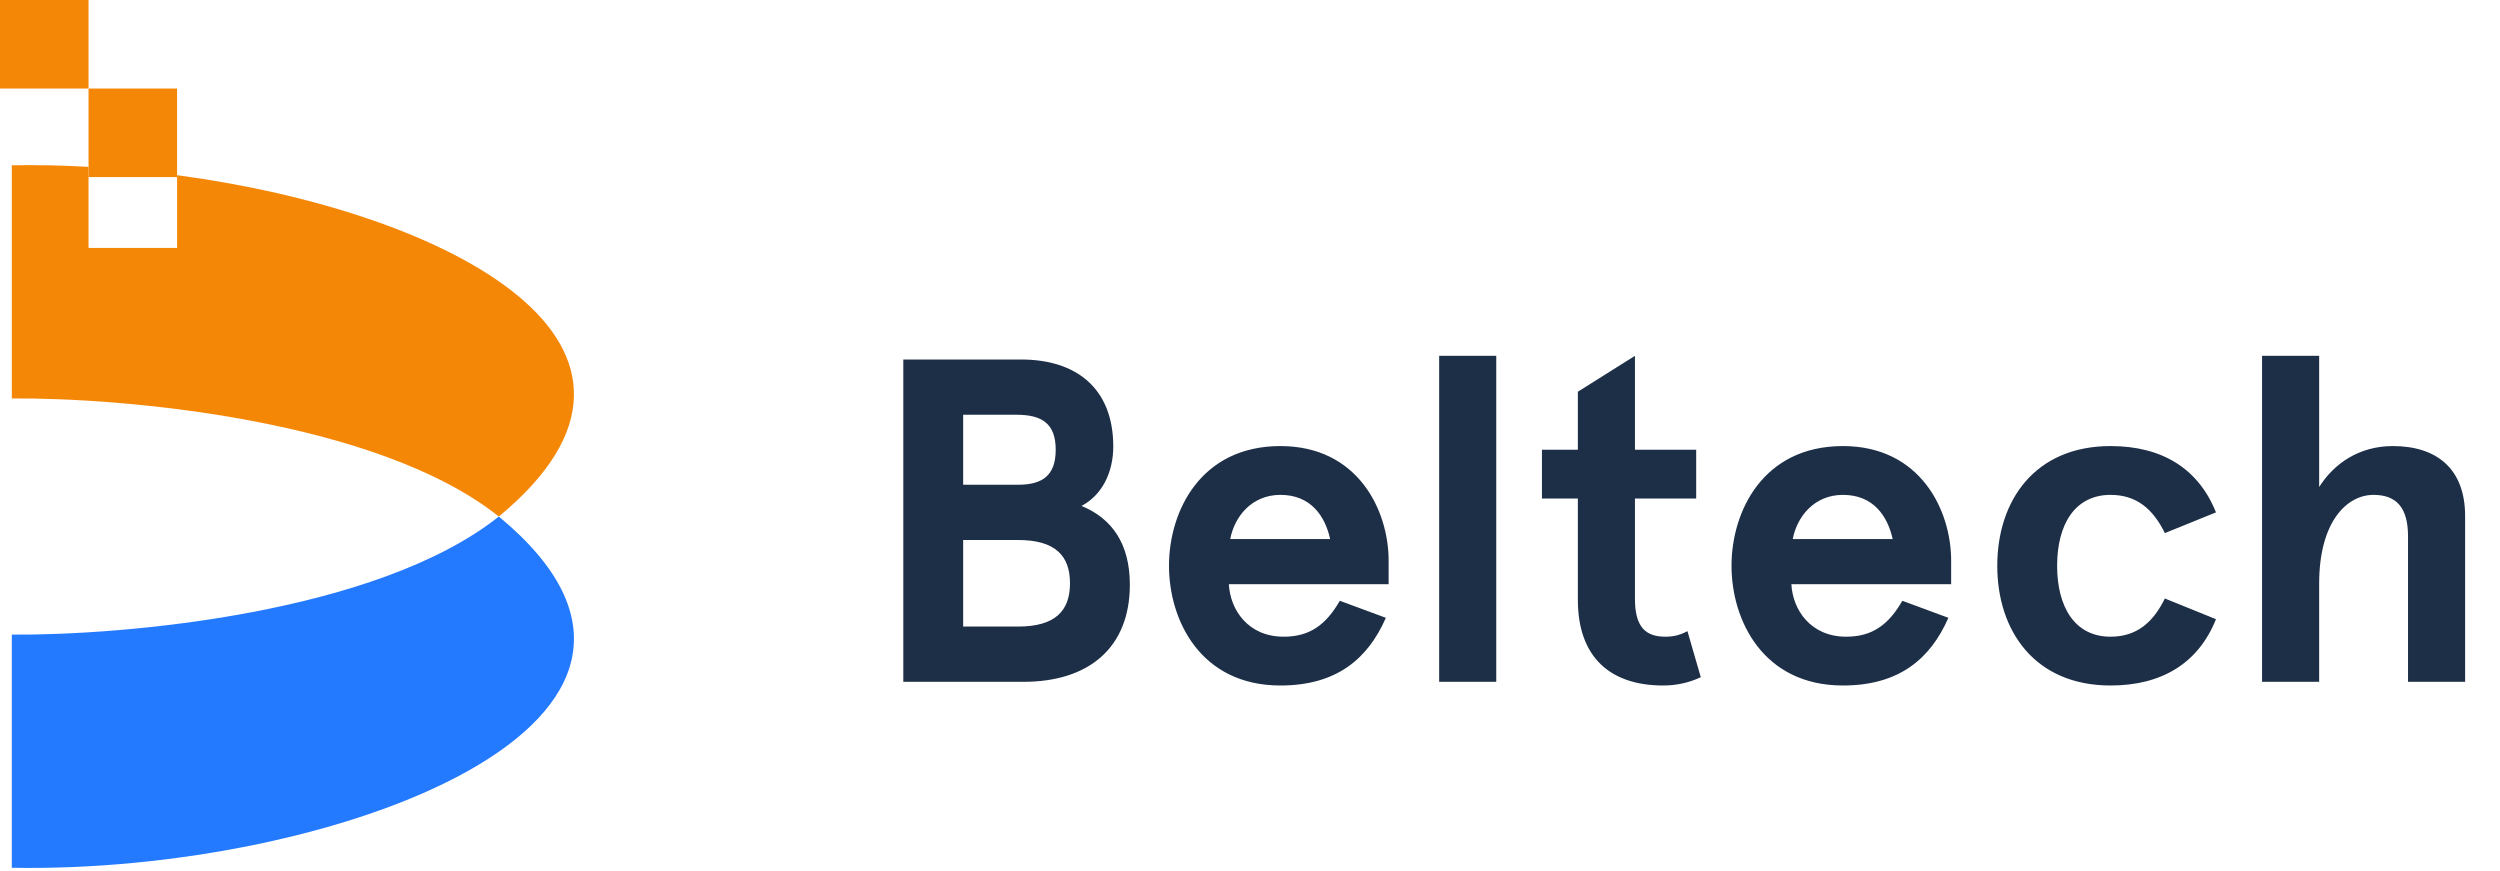
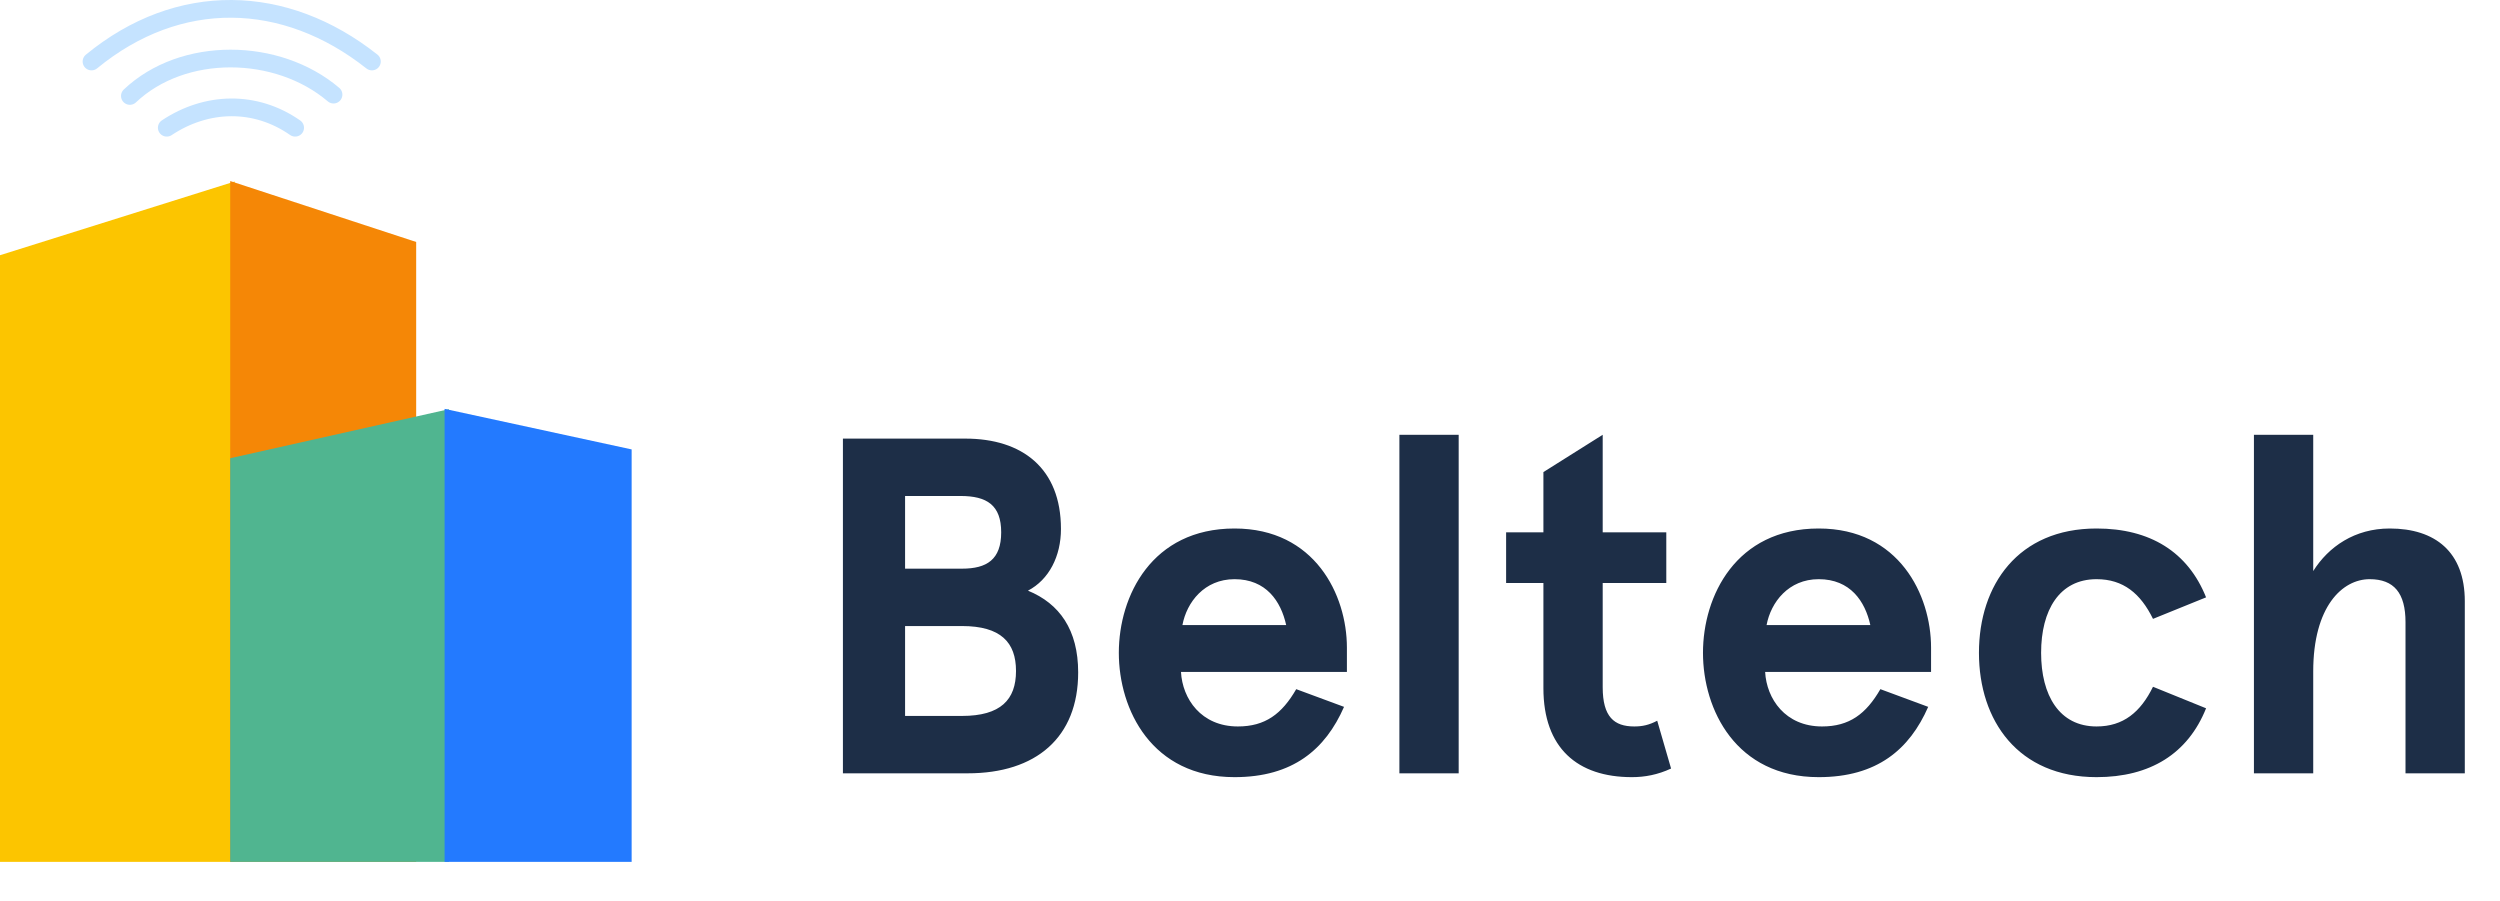
- <svg xmlns="http://www.w3.org/2000/svg" width="847" height="295" viewBox="0 0 847 295" fill="none">
-   <path d="M4 135V56C12.682 55.841 21.059 56.024 30 56.531V84H60V59.346C153.386 71.849 238.551 117.527 169 175C127.8 142.2 41.833 134.667 4 135Z" fill="#F58706" />
-   <path d="M4 215V294C113 296 252.5 244 169 175C127.8 207.8 41.833 215.333 4 215Z" fill="#237AFF" />
-   <path d="M30 30H60V60H30V30Z" fill="#F58706" />
-   <path d="M0 0H30V30H0V0Z" fill="#F58706" />
-   <path d="M306.04 121.8V231H346.756C369.064 231 382.792 219.3 382.792 198.084C382.792 184.2 376.708 175.62 366.412 171.408C373.276 167.82 377.176 160.176 377.176 151.284C377.176 131.472 364.54 121.8 345.976 121.8H306.04ZM344.416 140.52C352.996 140.52 357.676 143.484 357.676 152.376C357.676 161.268 352.996 164.232 344.884 164.232H326.32V140.52H344.416ZM344.884 182.952C357.52 182.952 362.512 188.256 362.512 197.616C362.512 206.976 357.52 212.28 344.884 212.28H326.32V182.952H344.884ZM470.468 189.972C470.468 172.812 460.016 151.128 433.808 151.128C406.82 151.128 396.056 173.124 396.056 191.688C396.056 210.252 406.82 232.248 433.808 232.248C452.84 232.248 463.448 223.2 469.532 209.316L453.932 203.544C449.252 211.656 443.792 215.712 434.9 215.712C422.888 215.712 416.804 206.664 416.336 197.928H470.468V189.972ZM433.808 167.664C444.104 167.664 448.94 174.84 450.656 182.64H416.804C418.208 175.152 423.98 167.664 433.808 167.664ZM487.59 120.552V231H506.934V120.552H487.59ZM571.706 213.84C569.054 215.244 566.87 215.712 564.218 215.712C557.666 215.712 553.922 212.592 553.922 202.92V168.912H574.67V152.376H553.922V120.552L534.578 132.72V152.376H522.41V168.912H534.578V203.232C534.578 222.732 545.654 232.248 563.438 232.248C567.65 232.248 571.862 231.468 576.23 229.44L571.706 213.84ZM661.05 189.972C661.05 172.812 650.598 151.128 624.39 151.128C597.402 151.128 586.638 173.124 586.638 191.688C586.638 210.252 597.402 232.248 624.39 232.248C643.422 232.248 654.03 223.2 660.114 209.316L644.514 203.544C639.834 211.656 634.374 215.712 625.482 215.712C613.47 215.712 607.386 206.664 606.918 197.928H661.05V189.972ZM624.39 167.664C634.686 167.664 639.522 174.84 641.238 182.64H607.386C608.79 175.152 614.562 167.664 624.39 167.664ZM733.457 202.764C729.401 211.032 723.785 215.712 715.049 215.712C702.881 215.712 696.953 205.572 696.953 191.688C696.953 177.804 702.881 167.664 715.049 167.664C723.785 167.664 729.401 172.344 733.457 180.612L750.773 173.592C744.845 158.772 732.521 151.128 715.049 151.128C689.465 151.128 676.673 169.536 676.673 191.688C676.673 213.84 689.465 232.248 715.049 232.248C732.521 232.248 744.845 224.604 750.773 209.784L733.457 202.764ZM766.386 120.552V231H785.73V197.772C785.73 176.556 795.246 167.664 804.138 167.664C812.094 167.664 815.838 172.188 815.838 181.704V231H835.182V174.84C835.182 158.772 825.51 151.128 810.69 151.128C799.302 151.128 790.722 157.056 785.73 165.012V120.552H766.386Z" fill="#1D2E47" />
+ <svg xmlns="http://www.w3.org/2000/svg" width="847" height="305" viewBox="0 0 847 305" fill="none">
+   <path d="M285.58 148.6V262H327.862C351.028 262 365.284 249.85 365.284 227.818C365.284 213.4 358.966 204.49 348.274 200.116C355.402 196.39 359.452 188.452 359.452 179.218C359.452 158.644 346.33 148.6 327.052 148.6H285.58ZM325.432 168.04C334.342 168.04 339.202 171.118 339.202 180.352C339.202 189.586 334.342 192.664 325.918 192.664H306.64V168.04H325.432ZM325.918 212.104C339.04 212.104 344.224 217.612 344.224 227.332C344.224 237.052 339.04 242.56 325.918 242.56H306.64V212.104H325.918ZM456.332 219.394C456.332 201.574 445.478 179.056 418.262 179.056C390.236 179.056 379.058 201.898 379.058 221.176C379.058 240.454 390.236 263.296 418.262 263.296C438.026 263.296 449.042 253.9 455.36 239.482L439.16 233.488C434.3 241.912 428.63 246.124 419.396 246.124C406.922 246.124 400.604 236.728 400.118 227.656H456.332V219.394ZM418.262 196.228C428.954 196.228 433.976 203.68 435.758 211.78H400.604C402.062 204.004 408.056 196.228 418.262 196.228ZM474.113 147.304V262H494.201V147.304H474.113ZM561.463 244.18C558.709 245.638 556.441 246.124 553.687 246.124C546.883 246.124 542.995 242.884 542.995 232.84V197.524H564.541V180.352H542.995V147.304L522.907 159.94V180.352H510.271V197.524H522.907V233.164C522.907 253.414 534.409 263.296 552.877 263.296C557.251 263.296 561.625 262.486 566.161 260.38L561.463 244.18ZM654.244 219.394C654.244 201.574 643.39 179.056 616.174 179.056C588.148 179.056 576.97 201.898 576.97 221.176C576.97 240.454 588.148 263.296 616.174 263.296C635.938 263.296 646.954 253.9 653.272 239.482L637.072 233.488C632.212 241.912 626.542 246.124 617.308 246.124C604.834 246.124 598.516 236.728 598.03 227.656H654.244V219.394ZM616.174 196.228C626.866 196.228 631.888 203.68 633.67 211.78H598.516C599.974 204.004 605.968 196.228 616.174 196.228ZM729.436 232.678C725.224 241.264 719.392 246.124 710.32 246.124C697.684 246.124 691.528 235.594 691.528 221.176C691.528 206.758 697.684 196.228 710.32 196.228C719.392 196.228 725.224 201.088 729.436 209.674L747.418 202.384C741.262 186.994 728.464 179.056 710.32 179.056C683.752 179.056 670.468 198.172 670.468 221.176C670.468 244.18 683.752 263.296 710.32 263.296C728.464 263.296 741.262 255.358 747.418 239.968L729.436 232.678ZM763.632 147.304V262H783.72V227.494C783.72 205.462 793.602 196.228 802.836 196.228C811.098 196.228 814.986 200.926 814.986 210.808V262H835.074V203.68C835.074 186.994 825.03 179.056 809.64 179.056C797.814 179.056 788.904 185.212 783.72 193.474V147.304H763.632Z" fill="#1D2E47" />
+   <path d="M0 292H79.5V61.496L0 86.469V292Z" fill="#FCC500" />
+   <path d="M141 292V81.981L78 61.339V292H141Z" fill="#F58706" />
+   <path d="M78 292H152.092V138.629L78 155.246V292Z" fill="#50B590" />
+   <path d="M214 292V152.26L150.626 138.525V292H214Z" fill="#237AFF" />
+   <path d="M56.5 43.278C70 34.303 86.5 33.854 100 43.278" stroke="#C5E3FF" stroke-width="6" stroke-linecap="round" stroke-linejoin="round" />
+   <path d="M44 32.508C62 15.455 94 15.903 113 32.059" stroke="#C5E3FF" stroke-width="6" stroke-linecap="round" stroke-linejoin="round" />
+   <path d="M31 20.839C60.5 -3.393 96.5 -2.496 126 20.839" stroke="#C5E3FF" stroke-width="6" stroke-linecap="round" stroke-linejoin="round" />
</svg>
